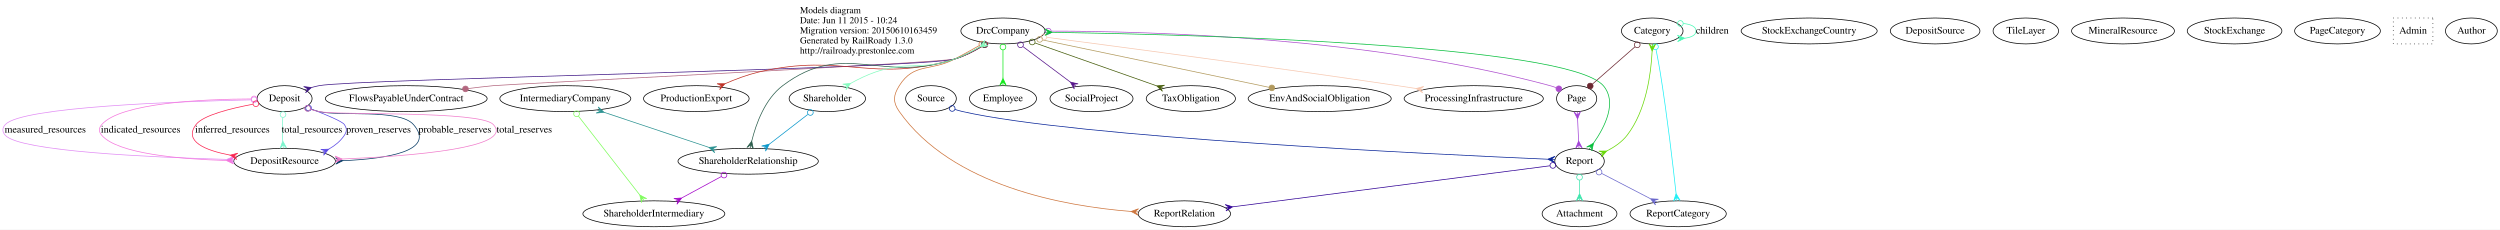
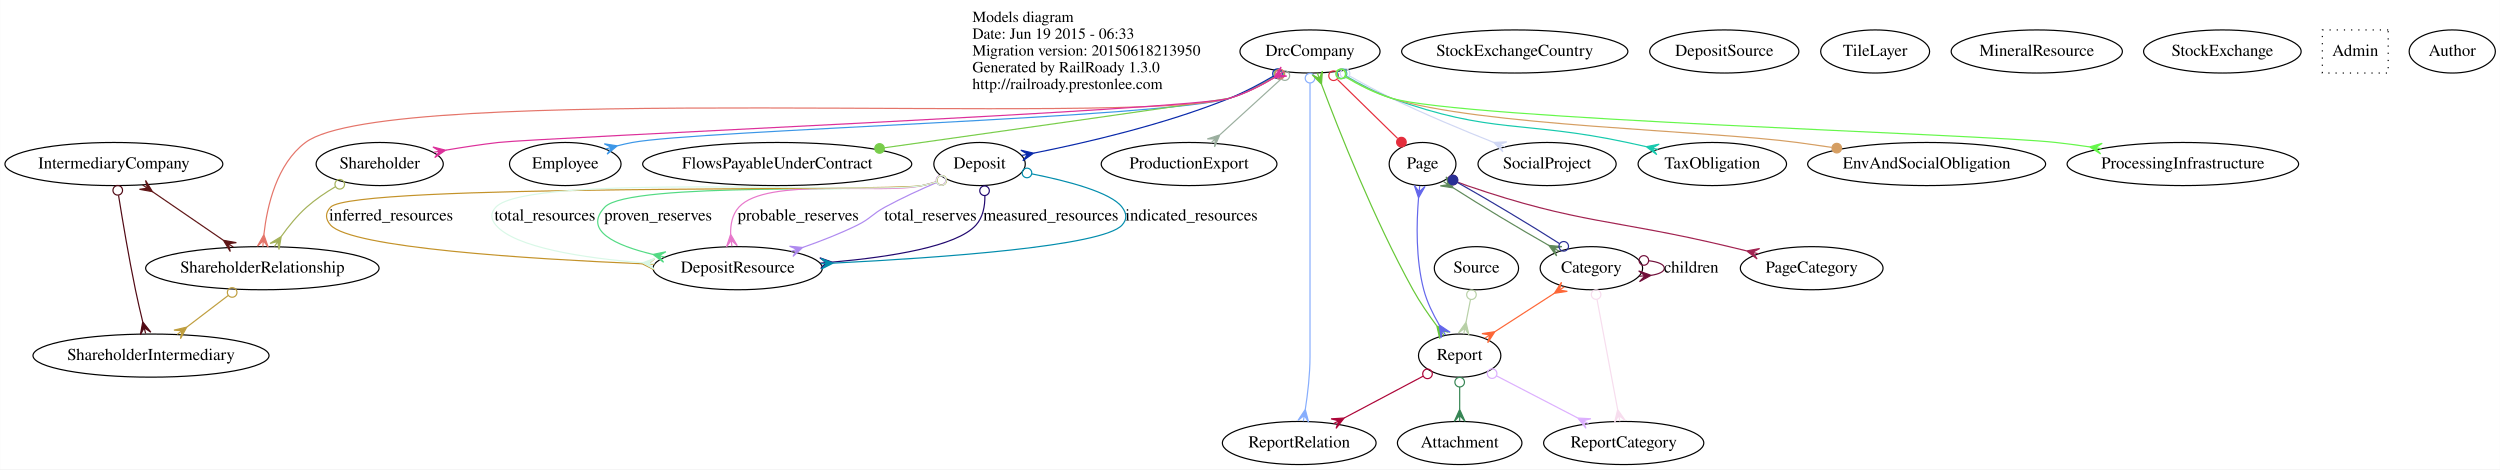
- <svg xmlns="http://www.w3.org/2000/svg" width="3473pt" height="319pt" viewBox="0.00 0.00 3473.12 319.00">
-   <g id="graph0" class="graph" transform="scale(1 1) rotate(0) translate(4 315)">
-     <polygon fill="white" stroke="none" points="-4,4 -4,-315 3469.12,-315 3469.12,4 -4,4" />
+ <svg xmlns="http://www.w3.org/2000/svg" width="2088pt" height="392pt" viewBox="0.00 0.00 2087.74 392.00">
+   <g id="graph0" class="graph" transform="scale(1 1) rotate(0) translate(4 388)">
+     <polygon fill="white" stroke="none" points="-4,4 -4,-388 2083.74,-388 2083.74,4 -4,4" />
    <g id="node1" class="node">
-       <text text-anchor="start" x="1107.37" y="-296.6" font-family="Times,serif" font-size="13.00">Models diagram</text>
-       <text text-anchor="start" x="1107.37" y="-282.6" font-family="Times,serif" font-size="13.00">Date: Jun 11 2015 - 10:24</text>
-       <text text-anchor="start" x="1107.37" y="-268.6" font-family="Times,serif" font-size="13.00">Migration version: 20150610163459</text>
-       <text text-anchor="start" x="1107.37" y="-254.6" font-family="Times,serif" font-size="13.00">Generated by RailRoady 1.3.0</text>
-       <text text-anchor="start" x="1107.37" y="-240.6" font-family="Times,serif" font-size="13.00">http://railroady.prestonlee.com</text>
+       <text text-anchor="start" x="807.992" y="-369.6" font-family="Times,serif" font-size="13.00">Models diagram</text>
+       <text text-anchor="start" x="807.992" y="-355.6" font-family="Times,serif" font-size="13.00">Date: Jun 19 2015 - 06:33</text>
+       <text text-anchor="start" x="807.992" y="-341.6" font-family="Times,serif" font-size="13.00">Migration version: 20150618213950</text>
+       <text text-anchor="start" x="807.992" y="-327.6" font-family="Times,serif" font-size="13.00">Generated by RailRoady 1.3.0</text>
+       <text text-anchor="start" x="807.992" y="-313.6" font-family="Times,serif" font-size="13.00">http://railroady.prestonlee.com</text>
    </g>
    <g id="node2" class="node">
-       <ellipse fill="none" stroke="black" cx="781.373" cy="-178" rx="90.984" ry="18" />
-       <text text-anchor="middle" x="781.373" y="-174.3" font-family="Times,serif" font-size="14.00">IntermediaryCompany</text>
+       <ellipse fill="none" stroke="black" cx="90.992" cy="-251" rx="90.984" ry="18" />
+       <text text-anchor="middle" x="90.992" y="-247.3" font-family="Times,serif" font-size="14.00">IntermediaryCompany</text>
    </g>
    <g id="node13" class="node">
-       <ellipse fill="none" stroke="black" cx="904.373" cy="-18" rx="98.583" ry="18" />
-       <text text-anchor="middle" x="904.373" y="-14.3" font-family="Times,serif" font-size="14.00">ShareholderIntermediary</text>
+       <ellipse fill="none" stroke="black" cx="121.992" cy="-91" rx="98.583" ry="18" />
+       <text text-anchor="middle" x="121.992" y="-87.3" font-family="Times,serif" font-size="14.00">ShareholderIntermediary</text>
    </g>
    <g id="edge1" class="edge">
-       <path fill="none" stroke="#7ffc5d" d="M799.551,-153.65C822.351,-124.361 861.294,-74.337 884.752,-44.204" />
-       <ellipse fill="none" stroke="#7ffc5d" cx="796.993" cy="-156.935" rx="4" ry="4" />
-       <polygon fill="#7ffc5d" stroke="#7ffc5d" points="884.789,-44.157 894.482,-39.031 887.86,-40.212 890.932,-36.266 890.932,-36.266 890.932,-36.266 887.86,-40.212 887.381,-33.502 884.789,-44.157 884.789,-44.157" />
+       <path fill="none" stroke="#500813" d="M94.873,-224.871C98.246,-203.754 103.45,-172.812 108.992,-146 110.796,-137.272 112.992,-127.808 115.061,-119.277" />
+       <ellipse fill="none" stroke="#500813" cx="94.211" cy="-229.053" rx="4" ry="4" />
+       <polygon fill="#500813" stroke="#500813" points="115.091,-119.154 121.857,-110.524 116.29,-114.3 117.488,-109.446 117.488,-109.446 117.488,-109.446 116.29,-114.3 113.119,-108.367 115.091,-119.154 115.091,-119.154" />
    </g>
    <g id="node17" class="node">
-       <ellipse fill="none" stroke="black" cx="1035.37" cy="-91" rx="97.483" ry="18" />
-       <text text-anchor="middle" x="1035.37" y="-87.3" font-family="Times,serif" font-size="14.00">ShareholderRelationship</text>
+       <ellipse fill="none" stroke="black" cx="214.992" cy="-164" rx="97.483" ry="18" />
+       <text text-anchor="middle" x="214.992" y="-160.3" font-family="Times,serif" font-size="14.00">ShareholderRelationship</text>
    </g>
    <g id="edge2" class="edge">
-       <path fill="none" stroke="#299190" d="M835.146,-159.005C877.935,-144.686 937.57,-124.729 980.615,-110.325" />
-       <polygon fill="#299190" stroke="#299190" points="835.099,-159.021 824.188,-157.927 830.358,-160.607 825.616,-162.194 825.616,-162.194 825.616,-162.194 830.358,-160.607 827.044,-166.462 835.099,-159.021 835.099,-159.021" />
-       <polygon fill="#299190" stroke="#299190" points="980.873,-110.238 991.784,-111.332 985.614,-108.652 990.356,-107.065 990.356,-107.065 990.356,-107.065 985.614,-108.652 988.928,-102.797 980.873,-110.238 980.873,-110.238" />
+       <path fill="none" stroke="#5f1516" d="M123.242,-227.893C141.373,-215.464 163.954,-199.986 182.177,-187.494" />
+       <polygon fill="#5f1516" stroke="#5f1516" points="123.149,-227.957 112.356,-229.899 119.024,-230.784 114.9,-233.611 114.9,-233.611 114.9,-233.611 119.024,-230.784 117.445,-237.323 123.149,-227.957 123.149,-227.957" />
+       <polygon fill="#5f1516" stroke="#5f1516" points="182.486,-187.283 193.278,-185.34 186.61,-184.456 190.734,-181.629 190.734,-181.629 190.734,-181.629 186.61,-184.456 188.189,-177.917 182.486,-187.283 182.486,-187.283" />
    </g>
    <g id="node3" class="node">
-       <ellipse fill="none" stroke="black" cx="2509.37" cy="-272" rx="94.484" ry="18" />
-       <text text-anchor="middle" x="2509.37" y="-268.3" font-family="Times,serif" font-size="14.00">StockExchangeCountry</text>
+       <ellipse fill="none" stroke="black" cx="1260.99" cy="-345" rx="94.484" ry="18" />
+       <text text-anchor="middle" x="1260.99" y="-341.3" font-family="Times,serif" font-size="14.00">StockExchangeCountry</text>
    </g>
    <g id="node4" class="node">
-       <ellipse fill="none" stroke="black" cx="1389.37" cy="-178" rx="46.593" ry="18" />
-       <text text-anchor="middle" x="1389.37" y="-174.3" font-family="Times,serif" font-size="14.00">Employee</text>
+       <ellipse fill="none" stroke="black" cx="467.992" cy="-251" rx="46.593" ry="18" />
+       <text text-anchor="middle" x="467.992" y="-247.3" font-family="Times,serif" font-size="14.00">Employee</text>
    </g>
    <g id="node5" class="node">
-       <ellipse fill="none" stroke="black" cx="560.373" cy="-178" rx="112.38" ry="18" />
-       <text text-anchor="middle" x="560.373" y="-174.3" font-family="Times,serif" font-size="14.00">FlowsPayableUnderContract</text>
+       <ellipse fill="none" stroke="black" cx="644.992" cy="-251" rx="112.38" ry="18" />
+       <text text-anchor="middle" x="644.992" y="-247.3" font-family="Times,serif" font-size="14.00">FlowsPayableUnderContract</text>
    </g>
    <g id="node6" class="node">
-       <ellipse fill="none" stroke="black" cx="391.373" cy="-178" rx="38.194" ry="18" />
-       <text text-anchor="middle" x="391.373" y="-174.3" font-family="Times,serif" font-size="14.00">Deposit</text>
+       <ellipse fill="none" stroke="black" cx="813.992" cy="-251" rx="38.194" ry="18" />
+       <text text-anchor="middle" x="813.992" y="-247.3" font-family="Times,serif" font-size="14.00">Deposit</text>
    </g>
    <g id="node23" class="node">
-       <ellipse fill="none" stroke="black" cx="391.373" cy="-91" rx="70.688" ry="18" />
-       <text text-anchor="middle" x="391.373" y="-87.3" font-family="Times,serif" font-size="14.00">DepositResource</text>
+       <ellipse fill="none" stroke="black" cx="611.992" cy="-164" rx="70.688" ry="18" />
+       <text text-anchor="middle" x="611.992" y="-160.3" font-family="Times,serif" font-size="14.00">DepositResource</text>
    </g>
    <g id="edge3" class="edge">
-       <path fill="none" stroke="#5947e4" d="M428.59,-163.472C449.307,-155.569 471.504,-146.323 474.373,-142 478.059,-136.445 478.059,-132.555 474.373,-127 468.982,-118.876 461.295,-112.634 452.749,-107.837" />
-       <ellipse fill="none" stroke="#5947e4" cx="424.806" cy="-164.9" rx="4" ry="4" />
-       <polygon fill="#5947e4" stroke="#5947e4" points="452.57,-107.75 445.574,-99.305 448.081,-105.547 443.592,-103.345 443.592,-103.345 443.592,-103.345 448.081,-105.547 441.61,-107.385 452.57,-107.75 452.57,-107.75" />
-       <text text-anchor="middle" x="521.873" y="-130.8" font-family="Times,serif" font-size="14.00">proven_reserves</text>
+       <path fill="none" stroke="#52da83" d="M778.206,-236.138C774.131,-234.916 770.001,-233.83 765.992,-233 737.092,-227.018 521.141,-236.564 500.992,-215 482.815,-195.546 509.403,-183.131 541.102,-175.538" />
+       <ellipse fill="none" stroke="#52da83" cx="782.122" cy="-237.399" rx="4" ry="4" />
+       <polygon fill="#52da83" stroke="#52da83" points="541.296,-175.495 552.032,-177.728 546.178,-174.414 551.06,-173.334 551.06,-173.334 551.06,-173.334 546.178,-174.414 550.087,-168.94 541.296,-175.495 541.296,-175.495" />
+       <text text-anchor="middle" x="545.492" y="-203.8" font-family="Times,serif" font-size="14.00">proven_reserves</text>
    </g>
    <g id="edge4" class="edge">
-       <path fill="none" stroke="#063963" d="M427.382,-163.364C431.393,-162.11 435.447,-160.954 439.373,-160 467.926,-153.059 551.061,-164.147 570.373,-142 602.513,-105.142 533.855,-94.401 472.486,-91.772" />
-       <ellipse fill="none" stroke="#063963" cx="423.565" cy="-164.62" rx="4" ry="4" />
-       <polygon fill="#063963" stroke="#063963" points="472.317,-91.766 462.486,-86.908 467.32,-91.585 462.324,-91.405 462.324,-91.405 462.324,-91.405 467.32,-91.585 462.161,-95.902 472.317,-91.766 472.317,-91.766" />
-       <text text-anchor="middle" x="627.873" y="-130.8" font-family="Times,serif" font-size="14.00">probable_reserves</text>
+       <path fill="none" stroke="#e777cb" d="M778.002,-236.287C773.987,-235.047 769.927,-233.916 765.992,-233 732.649,-225.237 635.996,-240.354 612.992,-215 607.495,-208.942 605.909,-200.57 606.099,-192.409" />
+       <ellipse fill="none" stroke="#e777cb" cx="781.82" cy="-237.535" rx="4" ry="4" />
+       <polygon fill="#e777cb" stroke="#e777cb" points="606.108,-192.321 611.607,-182.833 606.619,-187.347 607.13,-182.373 607.13,-182.373 607.13,-182.373 606.619,-187.347 602.654,-181.913 606.108,-192.321 606.108,-192.321" />
+       <text text-anchor="middle" x="662.492" y="-203.8" font-family="Times,serif" font-size="14.00">probable_reserves</text>
    </g>
    <g id="edge5" class="edge">
-       <path fill="none" stroke="#f07ccb" d="M427.164,-163.164C431.238,-161.937 435.366,-160.843 439.373,-160 465.759,-154.45 663.028,-161.76 681.373,-142 711.516,-109.532 567.72,-98.108 471.825,-94.116" />
-       <ellipse fill="none" stroke="#f07ccb" cx="423.248" cy="-164.428" rx="4" ry="4" />
-       <polygon fill="#f07ccb" stroke="#f07ccb" points="471.536,-94.105 461.722,-89.212 466.54,-93.907 461.544,-93.709 461.544,-93.709 461.544,-93.709 466.54,-93.907 461.366,-98.205 471.536,-94.105 471.536,-94.105" />
-       <text text-anchor="middle" x="724.373" y="-130.8" font-family="Times,serif" font-size="14.00">total_reserves</text>
+       <path fill="none" stroke="#ae89ef" d="M778.26,-235.616C764.498,-229.703 748.784,-222.49 734.992,-215 724.267,-209.176 722.942,-205.388 711.992,-200 697.641,-192.938 681.502,-186.636 666.446,-181.392" />
+       <ellipse fill="none" stroke="#ae89ef" cx="781.996" cy="-237.199" rx="4" ry="4" />
+       <polygon fill="#ae89ef" stroke="#ae89ef" points="666.208,-181.311 658.182,-173.839 661.473,-179.706 656.737,-178.101 656.737,-178.101 656.737,-178.101 661.473,-179.706 655.293,-182.363 666.208,-181.311 666.208,-181.311" />
+       <text text-anchor="middle" x="772.992" y="-203.8" font-family="Times,serif" font-size="14.00">total_reserves</text>
    </g>
    <g id="edge6" class="edge">
-       <path fill="none" stroke="#e18cf4" d="M344.819,-176.245C246.745,-174.17 26.011,-166.772 3.373,-142 -1.124,-137.079 -1.124,-131.921 3.373,-127 23.677,-104.781 203.344,-96.539 310.932,-93.58" />
-       <ellipse fill="none" stroke="#e18cf4" cx="349.074" cy="-176.331" rx="4" ry="4" />
-       <polygon fill="#e18cf4" stroke="#e18cf4" points="311.115,-93.575 321.23,-97.808 316.113,-93.442 321.111,-93.309 321.111,-93.309 321.111,-93.309 316.113,-93.442 320.992,-88.811 311.115,-93.575 311.115,-93.575" />
-       <text text-anchor="middle" x="58.873" y="-130.8" font-family="Times,serif" font-size="14.00">measured_resources</text>
+       <path fill="none" stroke="#20076e" d="M818.452,-224.557C818.557,-215.82 816.87,-206.59 810.992,-200 795.052,-182.128 739.507,-173.364 691.138,-169.076" />
+       <ellipse fill="none" stroke="#20076e" cx="818.162" cy="-228.692" rx="4" ry="4" />
+       <polygon fill="#20076e" stroke="#20076e" points="690.908,-169.057 681.315,-163.743 685.925,-168.642 680.942,-168.227 680.942,-168.227 680.942,-168.227 685.925,-168.642 680.569,-172.712 690.908,-169.057 690.908,-169.057" />
+       <text text-anchor="middle" x="873.492" y="-203.8" font-family="Times,serif" font-size="14.00">measured_resources</text>
    </g>
    <g id="edge7" class="edge">
-       <path fill="none" stroke="#f477dd" d="M344.783,-177.564C278.946,-177.251 163.739,-172.249 137.373,-142 132.992,-136.974 132.992,-132.026 137.373,-127 159.549,-101.558 244.572,-93.977 310.209,-92.023" />
-       <ellipse fill="none" stroke="#f477dd" cx="348.949" cy="-177.572" rx="4" ry="4" />
-       <polygon fill="#f477dd" stroke="#f477dd" points="310.568,-92.014 320.68,-96.254 315.566,-91.885 320.564,-91.756 320.564,-91.756 320.564,-91.756 315.566,-91.885 320.448,-87.257 310.568,-92.014 310.568,-92.014" />
-       <text text-anchor="middle" x="191.373" y="-130.8" font-family="Times,serif" font-size="14.00">indicated_resources</text>
+       <path fill="none" stroke="#018cac" d="M857.561,-242.794C887.615,-236.831 923.754,-227.346 932.992,-215 936.986,-209.662 937.443,-204.963 932.992,-200 917.134,-182.319 781.601,-172.709 691.788,-168.233" />
+       <ellipse fill="none" stroke="#018cac" cx="853.602" cy="-243.553" rx="4" ry="4" />
+       <polygon fill="#018cac" stroke="#018cac" points="691.606,-168.224 681.836,-163.243 686.612,-167.981 681.618,-167.738 681.618,-167.738 681.618,-167.738 686.612,-167.981 681.399,-172.233 691.606,-168.224 691.606,-168.224" />
+       <text text-anchor="middle" x="990.992" y="-203.8" font-family="Times,serif" font-size="14.00">indicated_resources</text>
    </g>
    <g id="edge8" class="edge">
-       <path fill="none" stroke="#fa2450" d="M347.252,-170.16C316.024,-164.313 278.045,-154.808 268.373,-142 250.724,-118.628 280.891,-106.139 315.758,-99.488" />
-       <ellipse fill="none" stroke="#fa2450" cx="351.501" cy="-170.928" rx="4" ry="4" />
-       <polygon fill="#fa2450" stroke="#fa2450" points="315.83,-99.476 326.453,-102.196 320.756,-98.619 325.682,-97.763 325.682,-97.763 325.682,-97.763 320.756,-98.619 324.911,-93.329 315.83,-99.476 315.83,-99.476" />
-       <text text-anchor="middle" x="318.873" y="-130.8" font-family="Times,serif" font-size="14.00">inferred_resources</text>
+       <path fill="none" stroke="#c39229" d="M778.392,-236.059C774.26,-234.84 770.067,-233.777 765.992,-233 739.015,-227.857 291.054,-234.769 271.992,-215 267.365,-210.201 267.526,-204.95 271.992,-200 289.108,-181.031 437.077,-171.744 532.089,-167.697" />
+       <ellipse fill="none" stroke="#c39229" cx="782.405" cy="-237.341" rx="4" ry="4" />
+       <polygon fill="#c39229" stroke="#c39229" points="532.264,-167.69 542.442,-171.772 537.259,-167.483 542.255,-167.276 542.255,-167.276 542.255,-167.276 537.259,-167.483 542.068,-162.779 532.264,-167.69 532.264,-167.69" />
+       <text text-anchor="middle" x="322.492" y="-203.8" font-family="Times,serif" font-size="14.00">inferred_resources</text>
    </g>
    <g id="edge9" class="edge">
-       <path fill="none" stroke="#7af4cc" d="M388.845,-151.709C388.326,-143.799 388.029,-135.039 388.373,-127 388.482,-124.441 388.637,-121.779 388.818,-119.118" />
-       <ellipse fill="none" stroke="#7af4cc" cx="389.168" cy="-155.895" rx="4" ry="4" />
-       <polygon fill="#7af4cc" stroke="#7af4cc" points="388.824,-119.04 394.101,-109.427 389.22,-114.055 389.615,-109.071 389.615,-109.071 389.615,-109.071 389.22,-114.055 385.13,-108.715 388.824,-119.04 388.824,-119.04" />
-       <text text-anchor="middle" x="429.373" y="-130.8" font-family="Times,serif" font-size="14.00">total_resources</text>
+       <path fill="none" stroke="#d9f8e7" d="M778.22,-236.068C774.142,-234.859 770.008,-233.795 765.992,-233 727.14,-225.308 437.281,-243.704 409.992,-215 405.398,-210.168 405.699,-205.101 409.992,-200 425.751,-181.275 482.874,-172.568 532.371,-168.519" />
+       <ellipse fill="none" stroke="#d9f8e7" cx="782.137" cy="-237.322" rx="4" ry="4" />
+       <polygon fill="#d9f8e7" stroke="#d9f8e7" points="532.506,-168.509 542.82,-172.234 537.491,-168.128 542.477,-167.747 542.477,-167.747 542.477,-167.747 537.491,-168.128 542.134,-163.26 532.506,-168.509 532.506,-168.509" />
+       <text text-anchor="middle" x="450.992" y="-203.8" font-family="Times,serif" font-size="14.00">total_resources</text>
    </g>
    <g id="node7" class="node">
-       <ellipse fill="none" stroke="black" cx="2684.37" cy="-272" rx="62.289" ry="18" />
-       <text text-anchor="middle" x="2684.37" y="-268.3" font-family="Times,serif" font-size="14.00">DepositSource</text>
+       <ellipse fill="none" stroke="black" cx="1435.99" cy="-345" rx="62.289" ry="18" />
+       <text text-anchor="middle" x="1435.99" y="-341.3" font-family="Times,serif" font-size="14.00">DepositSource</text>
    </g>
    <g id="node8" class="node">
-       <ellipse fill="none" stroke="black" cx="963.373" cy="-178" rx="73.387" ry="18" />
-       <text text-anchor="middle" x="963.373" y="-174.3" font-family="Times,serif" font-size="14.00">ProductionExport</text>
+       <ellipse fill="none" stroke="black" cx="988.992" cy="-251" rx="73.387" ry="18" />
+       <text text-anchor="middle" x="988.992" y="-247.3" font-family="Times,serif" font-size="14.00">ProductionExport</text>
    </g>
    <g id="node9" class="node">
-       <ellipse fill="none" stroke="black" cx="2810.37" cy="-272" rx="45.492" ry="18" />
-       <text text-anchor="middle" x="2810.37" y="-268.3" font-family="Times,serif" font-size="14.00">TileLayer</text>
+       <ellipse fill="none" stroke="black" cx="1561.99" cy="-345" rx="45.492" ry="18" />
+       <text text-anchor="middle" x="1561.99" y="-341.3" font-family="Times,serif" font-size="14.00">TileLayer</text>
    </g>
    <g id="node10" class="node">
-       <ellipse fill="none" stroke="black" cx="1641.37" cy="-18" rx="64.189" ry="18" />
-       <text text-anchor="middle" x="1641.37" y="-14.3" font-family="Times,serif" font-size="14.00">ReportRelation</text>
+       <ellipse fill="none" stroke="black" cx="1080.99" cy="-18" rx="64.189" ry="18" />
+       <text text-anchor="middle" x="1080.99" y="-14.3" font-family="Times,serif" font-size="14.00">ReportRelation</text>
    </g>
    <g id="node11" class="node">
-       <ellipse fill="none" stroke="black" cx="1289.37" cy="-178" rx="35.194" ry="18" />
-       <text text-anchor="middle" x="1289.37" y="-174.3" font-family="Times,serif" font-size="14.00">Source</text>
+       <ellipse fill="none" stroke="black" cx="1228.99" cy="-164" rx="35.194" ry="18" />
+       <text text-anchor="middle" x="1228.99" y="-160.3" font-family="Times,serif" font-size="14.00">Source</text>
    </g>
    <g id="node30" class="node">
-       <ellipse fill="none" stroke="black" cx="2190.37" cy="-91" rx="34.394" ry="18" />
-       <text text-anchor="middle" x="2190.37" y="-87.3" font-family="Times,serif" font-size="14.00">Report</text>
+       <ellipse fill="none" stroke="black" cx="1214.99" cy="-91" rx="34.394" ry="18" />
+       <text text-anchor="middle" x="1214.99" y="-87.3" font-family="Times,serif" font-size="14.00">Report</text>
    </g>
    <g id="edge10" class="edge">
-       <path fill="none" stroke="#062297" d="M1322.71,-162.975C1326.26,-161.825 1329.86,-160.799 1333.37,-160 1490.59,-124.193 1992.9,-100.389 2145.79,-93.834" />
-       <ellipse fill="none" stroke="#062297" cx="1318.82" cy="-164.335" rx="4" ry="4" />
-       <polygon fill="#062297" stroke="#062297" points="2146.19,-93.817 2156.38,-97.888 2151.19,-93.604 2156.19,-93.392 2156.19,-93.392 2156.19,-93.392 2151.19,-93.604 2155.99,-88.896 2146.19,-93.817 2146.19,-93.817" />
+       <path fill="none" stroke="#b8d0a7" d="M1224.02,-137.791C1222.82,-131.683 1221.52,-125.13 1220.31,-118.946" />
+       <ellipse fill="none" stroke="#b8d0a7" cx="1224.83" cy="-141.888" rx="4" ry="4" />
+       <polygon fill="#b8d0a7" stroke="#b8d0a7" points="1220.28,-118.84 1222.76,-108.158 1219.32,-113.934 1218.35,-109.029 1218.35,-109.029 1218.35,-109.029 1219.32,-113.934 1213.93,-109.899 1220.28,-118.84 1220.28,-118.84" />
    </g>
    <g id="node12" class="node">
-       <ellipse fill="none" stroke="black" cx="2945.37" cy="-272" rx="71.487" ry="18" />
-       <text text-anchor="middle" x="2945.37" y="-268.3" font-family="Times,serif" font-size="14.00">MineralResource</text>
+       <ellipse fill="none" stroke="black" cx="1696.99" cy="-345" rx="71.487" ry="18" />
+       <text text-anchor="middle" x="1696.99" y="-341.3" font-family="Times,serif" font-size="14.00">MineralResource</text>
    </g>
    <g id="node14" class="node">
-       <ellipse fill="none" stroke="black" cx="1389.37" cy="-272" rx="58.49" ry="18" />
-       <text text-anchor="middle" x="1389.37" y="-268.3" font-family="Times,serif" font-size="14.00">DrcCompany</text>
+       <ellipse fill="none" stroke="black" cx="1089.99" cy="-345" rx="58.49" ry="18" />
+       <text text-anchor="middle" x="1089.99" y="-341.3" font-family="Times,serif" font-size="14.00">DrcCompany</text>
    </g>
    <g id="edge20" class="edge">
-       <path fill="none" stroke="#10e919" d="M1389.37,-245.451C1389.37,-233.315 1389.37,-218.795 1389.37,-206.427" />
-       <ellipse fill="none" stroke="#10e919" cx="1389.37" cy="-249.696" rx="4" ry="4" />
-       <polygon fill="#10e919" stroke="#10e919" points="1389.37,-206.227 1393.87,-196.227 1389.37,-201.227 1389.37,-196.227 1389.37,-196.227 1389.37,-196.227 1389.37,-201.227 1384.87,-196.227 1389.37,-206.227 1389.37,-206.227" />
+       <path fill="none" stroke="#3b96e7" d="M1061.09,-323.898C1049.73,-317.007 1036.24,-310.024 1022.99,-306 969.796,-289.837 578.646,-279.192 523.992,-269 519.891,-268.235 515.664,-267.278 511.458,-266.211" />
+       <ellipse fill="none" stroke="#3b96e7" cx="1064.49" cy="-326.025" rx="4" ry="4" />
+       <polygon fill="#3b96e7" stroke="#3b96e7" points="511.397,-266.194 502.937,-259.216 506.574,-264.875 501.75,-263.557 501.75,-263.557 501.75,-263.557 506.574,-264.875 500.564,-267.898 511.397,-266.194 511.397,-266.194" />
    </g>
    <g id="edge21" class="edge">
-       <path fill="none" stroke="#b2667e" d="M1360.78,-250.948C1349.36,-243.99 1335.76,-236.947 1322.37,-233 1305.27,-227.955 699.122,-197.756 681.373,-196 670.138,-194.888 658.346,-193.504 646.712,-192.009" />
-       <ellipse fill="none" stroke="#b2667e" cx="1364.21" cy="-253.108" rx="4" ry="4" />
-       <ellipse fill="#b2667e" stroke="#b2667e" cx="642.659" cy="-191.478" rx="4" ry="4" />
+       <path fill="none" stroke="#78cd4a" d="M1060.35,-324.018C1049.09,-317.295 1035.87,-310.394 1022.99,-306 1019.57,-304.833 845.41,-280.199 734.709,-264.61" />
+       <ellipse fill="none" stroke="#78cd4a" cx="1064.03" cy="-326.286" rx="4" ry="4" />
+       <ellipse fill="#78cd4a" stroke="#78cd4a" cx="730.482" cy="-264.015" rx="4" ry="4" />
    </g>
    <g id="edge19" class="edge">
-       <path fill="none" stroke="#3d1584" d="M1360.81,-250.837C1349.4,-243.864 1335.79,-236.841 1322.37,-233 1275.17,-219.483 487.578,-205.327 439.373,-196 435.927,-195.333 432.395,-194.464 428.887,-193.472" />
-       <ellipse fill="none" stroke="#3d1584" cx="1364.24" cy="-253.004" rx="4" ry="4" />
-       <polygon fill="#3d1584" stroke="#3d1584" points="428.695,-193.412 420.504,-186.121 423.925,-191.913 419.155,-190.415 419.155,-190.415 419.155,-190.415 423.925,-191.913 417.806,-194.708 428.695,-193.412 428.695,-193.412" />
+       <path fill="none" stroke="#0828aa" d="M1059.24,-324.306C1048.13,-317.808 1035.3,-310.977 1022.99,-306 968.475,-283.948 902.265,-268.641 859.18,-260.095" />
+       <ellipse fill="none" stroke="#0828aa" cx="1062.83" cy="-326.452" rx="4" ry="4" />
+       <polygon fill="#0828aa" stroke="#0828aa" points="859.098,-260.08 850.141,-253.753 854.19,-259.125 849.282,-258.171 849.282,-258.171 849.282,-258.171 854.19,-259.125 848.423,-262.588 859.098,-260.08 859.098,-260.08" />
    </g>
    <g id="edge11" class="edge">
-       <path fill="none" stroke="#be3025" d="M1360.76,-251.008C1349.34,-244.056 1335.74,-237.003 1322.37,-233 1206.31,-198.24 1168.36,-242.527 1050.37,-215 1034.44,-211.283 1017.67,-204.971 1003.15,-198.66" />
-       <ellipse fill="none" stroke="#be3025" cx="1364.19" cy="-253.164" rx="4" ry="4" />
-       <polygon fill="#be3025" stroke="#be3025" points="1003.09,-198.633 995.808,-190.434 998.528,-196.587 993.966,-194.54 993.966,-194.54 993.966,-194.54 998.528,-196.587 992.125,-198.646 1003.09,-198.633 1003.09,-198.633" />
+       <path fill="none" stroke="#9aae9e" d="M1065.61,-321.794C1050.3,-307.849 1030.58,-289.878 1014.97,-275.665" />
+       <ellipse fill="none" stroke="#9aae9e" cx="1068.98" cy="-324.859" rx="4" ry="4" />
+       <polygon fill="#9aae9e" stroke="#9aae9e" points="1014.63,-275.35 1010.26,-265.289 1010.93,-271.983 1007.23,-268.616 1007.23,-268.616 1007.23,-268.616 1010.93,-271.983 1004.2,-271.942 1014.63,-275.35 1014.63,-275.35" />
    </g>
    <g id="edge15" class="edge">
-       <path fill="none" stroke="#cd753d" d="M1356.31,-251.656C1345.57,-245.533 1333.54,-238.842 1322.37,-233 1288.73,-215.402 1265.59,-228.14 1245.37,-196 1236.85,-182.456 1236.15,-173.074 1245.37,-160 1318.36,-56.539 1474.3,-28.551 1567.23,-21.257" />
-       <ellipse fill="none" stroke="#cd753d" cx="1360.04" cy="-253.797" rx="4" ry="4" />
-       <polygon fill="#cd753d" stroke="#cd753d" points="1567.44,-21.243 1577.74,-25.01 1572.43,-20.882 1577.41,-20.521 1577.41,-20.521 1577.41,-20.521 1572.43,-20.882 1577.09,-16.033 1567.44,-21.243 1567.44,-21.243" />
+       <path fill="none" stroke="#86adfd" d="M1089.99,-318.505C1089.99,-300.039 1089.99,-274.475 1089.99,-252 1089.99,-252 1089.99,-252 1089.99,-90 1089.99,-75.392 1088.09,-59.226 1086.04,-46.015" />
+       <ellipse fill="none" stroke="#86adfd" cx="1089.99" cy="-322.705" rx="4" ry="4" />
+       <polygon fill="#86adfd" stroke="#86adfd" points="1086.04,-46.003 1088.83,-35.399 1085.22,-41.071 1084.39,-36.139 1084.39,-36.139 1084.39,-36.139 1085.22,-41.071 1079.96,-36.879 1086.04,-46.003 1086.04,-46.003" />
    </g>
    <g id="edge13" class="edge">
-       <path fill="none" stroke="#2b5d4c" d="M1359.43,-250.937C1348.22,-244.274 1335.12,-237.433 1322.37,-233 1220.85,-197.686 1169.2,-260.706 1083.37,-196 1058.75,-177.438 1046.35,-143.209 1040.39,-119.101" />
-       <ellipse fill="none" stroke="#2b5d4c" cx="1363.08" cy="-253.174" rx="4" ry="4" />
-       <polygon fill="#2b5d4c" stroke="#2b5d4c" points="1040.35,-118.903 1042.54,-108.159 1039.25,-114.025 1038.15,-109.146 1038.15,-109.146 1038.15,-109.146 1039.25,-114.025 1033.76,-110.134 1040.35,-118.903 1040.35,-118.903" />
+       <path fill="none" stroke="#e47469" d="M1061.42,-323.88C1050,-316.912 1036.39,-309.882 1022.99,-306 940.506,-282.11 319.733,-320.472 250.992,-269 227.144,-251.143 218.992,-216.457 216.262,-192.066" />
+       <ellipse fill="none" stroke="#e47469" cx="1064.85" cy="-326.044" rx="4" ry="4" />
+       <polygon fill="#e47469" stroke="#e47469" points="216.253,-191.964 219.856,-181.607 215.813,-186.983 215.373,-182.003 215.373,-182.003 215.373,-182.003 215.813,-186.983 210.891,-182.399 216.253,-191.964 216.253,-191.964" />
    </g>
    <g id="node18" class="node">
-       <ellipse fill="none" stroke="black" cx="2186.37" cy="-178" rx="27.895" ry="18" />
-       <text text-anchor="middle" x="2186.37" y="-174.3" font-family="Times,serif" font-size="14.00">Page</text>
+       <ellipse fill="none" stroke="black" cx="1183.99" cy="-251" rx="27.895" ry="18" />
+       <text text-anchor="middle" x="1183.99" y="-247.3" font-family="Times,serif" font-size="14.00">Page</text>
    </g>
    <g id="edge23" class="edge">
-       <path fill="none" stroke="#ad4ece" d="M1456.43,-271.768C1590.52,-271.703 1900.24,-263.484 2149.37,-196 2152.12,-195.257 2154.91,-194.327 2157.67,-193.289" />
-       <ellipse fill="none" stroke="#ad4ece" cx="1452.24" cy="-271.765" rx="4" ry="4" />
-       <ellipse fill="#ad4ece" stroke="#ad4ece" cx="2161.61" cy="-191.664" rx="4" ry="4" />
+       <path fill="none" stroke="#e42d3c" d="M1112.95,-321.531C1128.28,-306.525 1148.28,-286.948 1163.16,-272.392" />
+       <ellipse fill="none" stroke="#e42d3c" cx="1109.66" cy="-324.754" rx="4" ry="4" />
+       <ellipse fill="#e42d3c" stroke="#e42d3c" cx="1166.33" cy="-269.287" rx="4" ry="4" />
    </g>
    <g id="node19" class="node">
-       <ellipse fill="none" stroke="black" cx="1145.37" cy="-178" rx="53.091" ry="18" />
-       <text text-anchor="middle" x="1145.37" y="-174.3" font-family="Times,serif" font-size="14.00">Shareholder</text>
+       <ellipse fill="none" stroke="black" cx="312.992" cy="-251" rx="53.091" ry="18" />
+       <text text-anchor="middle" x="312.992" y="-247.3" font-family="Times,serif" font-size="14.00">Shareholder</text>
    </g>
    <g id="edge14" class="edge">
-       <path fill="none" stroke="#85fbbf" d="M1357.79,-250.046C1346.95,-243.694 1334.49,-237.274 1322.37,-233 1275.65,-216.523 1259.28,-230.941 1212.37,-215 1200.67,-211.023 1188.57,-205.143 1177.93,-199.282" />
-       <polygon fill="#85fbbf" stroke="#85fbbf" points="1357.92,-250.126 1364.14,-259.163 1362.2,-252.722 1366.47,-255.317 1366.47,-255.317 1366.47,-255.317 1362.2,-252.722 1368.81,-251.471 1357.92,-250.126 1357.92,-250.126" />
-       <polygon fill="#85fbbf" stroke="#85fbbf" points="1177.68,-199.142 1171.23,-190.277 1173.34,-196.664 1169,-194.186 1169,-194.186 1169,-194.186 1173.34,-196.664 1166.77,-198.094 1177.68,-199.142 1177.68,-199.142" />
+       <path fill="none" stroke="#dc2f9a" d="M1059.44,-322.787C1048.43,-316.224 1035.61,-309.742 1022.99,-306 990.388,-296.334 445.773,-272.911 411.992,-269 397.773,-267.354 382.495,-265.016 368.299,-262.598" />
+       <polygon fill="#dc2f9a" stroke="#dc2f9a" points="1059.72,-322.965 1065.82,-332.077 1063.96,-325.612 1068.2,-328.26 1068.2,-328.26 1068.2,-328.26 1063.96,-325.612 1070.59,-324.442 1059.72,-322.965 1059.72,-322.965" />
+       <polygon fill="#dc2f9a" stroke="#dc2f9a" points="368.035,-262.552 358.957,-256.4 363.109,-261.693 358.184,-260.833 358.184,-260.833 358.184,-260.833 363.109,-261.693 357.41,-265.266 368.035,-262.552 368.035,-262.552" />
    </g>
    <g id="node20" class="node">
-       <ellipse fill="none" stroke="black" cx="1512.37" cy="-178" rx="57.69" ry="18" />
-       <text text-anchor="middle" x="1512.37" y="-174.3" font-family="Times,serif" font-size="14.00">SocialProject</text>
+       <ellipse fill="none" stroke="black" cx="1287.99" cy="-251" rx="57.69" ry="18" />
+       <text text-anchor="middle" x="1287.99" y="-247.3" font-family="Times,serif" font-size="14.00">SocialProject</text>
    </g>
    <g id="edge17" class="edge">
-       <path fill="none" stroke="#57168b" d="M1417.17,-250.206C1436.78,-235.54 1463,-215.928 1482.96,-201" />
-       <ellipse fill="none" stroke="#57168b" cx="1413.72" cy="-252.789" rx="4" ry="4" />
-       <polygon fill="#57168b" stroke="#57168b" points="1483.08,-200.906 1493.79,-198.52 1487.09,-197.912 1491.09,-194.917 1491.09,-194.917 1491.09,-194.917 1487.09,-197.912 1488.4,-191.313 1483.08,-200.906 1483.08,-200.906" />
+       <path fill="none" stroke="#d0d7f3" d="M1122.8,-324.659C1133.83,-318.423 1146.31,-311.665 1157.99,-306 1185.87,-292.475 1218.03,-279.1 1243.38,-269.045" />
+       <ellipse fill="none" stroke="#d0d7f3" cx="1119.25" cy="-326.683" rx="4" ry="4" />
+       <polygon fill="#d0d7f3" stroke="#d0d7f3" points="1243.44,-269.023 1254.39,-269.547 1248.09,-267.191 1252.74,-265.36 1252.74,-265.36 1252.74,-265.36 1248.09,-267.191 1251.1,-261.173 1243.44,-269.023 1243.44,-269.023" />
    </g>
    <g id="node22" class="node">
-       <ellipse fill="none" stroke="black" cx="1650.37" cy="-178" rx="61.99" ry="18" />
-       <text text-anchor="middle" x="1650.37" y="-174.3" font-family="Times,serif" font-size="14.00">TaxObligation</text>
+       <ellipse fill="none" stroke="black" cx="1425.99" cy="-251" rx="61.99" ry="18" />
+       <text text-anchor="middle" x="1425.99" y="-247.3" font-family="Times,serif" font-size="14.00">TaxObligation</text>
    </g>
    <g id="edge12" class="edge">
-       <path fill="none" stroke="#465c0b" d="M1434.01,-255.266C1481.04,-238.688 1554.82,-212.681 1602.9,-195.735" />
-       <ellipse fill="none" stroke="#465c0b" cx="1429.99" cy="-256.684" rx="4" ry="4" />
-       <polygon fill="#465c0b" stroke="#465c0b" points="1603.02,-195.692 1613.94,-196.612 1607.73,-194.03 1612.45,-192.368 1612.45,-192.368 1612.45,-192.368 1607.73,-194.03 1610.95,-188.124 1603.02,-195.692 1603.02,-195.692" />
+       <path fill="none" stroke="#16c9ad" d="M1120.5,-324.175C1131.88,-317.536 1145.16,-310.648 1157.99,-306 1241.75,-275.651 1267.87,-287.6 1354.99,-269 1360.05,-267.92 1365.31,-266.751 1370.56,-265.551" />
+       <ellipse fill="none" stroke="#16c9ad" cx="1116.75" cy="-326.421" rx="4" ry="4" />
+       <polygon fill="#16c9ad" stroke="#16c9ad" points="1370.88,-265.478 1381.63,-267.6 1375.75,-264.347 1380.62,-263.217 1380.62,-263.217 1380.62,-263.217 1375.75,-264.347 1379.6,-258.833 1370.88,-265.478 1370.88,-265.478" />
    </g>
    <g id="node25" class="node">
-       <ellipse fill="none" stroke="black" cx="1829.37" cy="-178" rx="99.382" ry="18" />
-       <text text-anchor="middle" x="1829.37" y="-174.3" font-family="Times,serif" font-size="14.00">EnvAndSocialObligation</text>
+       <ellipse fill="none" stroke="black" cx="1604.99" cy="-251" rx="99.382" ry="18" />
+       <text text-anchor="middle" x="1604.99" y="-247.3" font-family="Times,serif" font-size="14.00">EnvAndSocialObligation</text>
    </g>
    <g id="edge22" class="edge">
-       <path fill="none" stroke="#b29a5e" d="M1444.66,-259.439C1524.32,-242.784 1671.36,-212.039 1758.77,-193.763" />
-       <ellipse fill="none" stroke="#b29a5e" cx="1440.38" cy="-260.336" rx="4" ry="4" />
-       <ellipse fill="#b29a5e" stroke="#b29a5e" cx="1762.86" cy="-192.907" rx="4" ry="4" />
+       <path fill="none" stroke="#d59e62" d="M1119.43,-324.148C1130.99,-317.287 1144.66,-310.259 1157.99,-306 1230.18,-282.944 1421.87,-279.006 1496.99,-269 1506.33,-267.757 1516.1,-266.357 1525.79,-264.908" />
+       <ellipse fill="none" stroke="#d59e62" cx="1115.95" cy="-326.284" rx="4" ry="4" />
+       <ellipse fill="#d59e62" stroke="#d59e62" cx="1529.94" cy="-264.28" rx="4" ry="4" />
    </g>
    <g id="node28" class="node">
-       <ellipse fill="none" stroke="black" cx="2043.37" cy="-178" rx="96.683" ry="18" />
-       <text text-anchor="middle" x="2043.37" y="-174.3" font-family="Times,serif" font-size="14.00">ProcessingInfrastructure</text>
+       <ellipse fill="none" stroke="black" cx="1818.99" cy="-251" rx="96.683" ry="18" />
+       <text text-anchor="middle" x="1818.99" y="-247.3" font-family="Times,serif" font-size="14.00">ProcessingInfrastructure</text>
    </g>
    <g id="edge18" class="edge">
-       <path fill="none" stroke="#f6c8b1" d="M1450.32,-263.125C1551.55,-249.938 1760.74,-222.248 1937.37,-196 1945.72,-194.76 1954.43,-193.426 1963.12,-192.071" />
-       <ellipse fill="none" stroke="#f6c8b1" cx="1446.3" cy="-263.648" rx="4" ry="4" />
-       <polygon fill="#f6c8b1" stroke="#f6c8b1" points="1963.4,-192.027 1973.97,-194.921 1968.34,-191.251 1973.28,-190.475 1973.28,-190.475 1973.28,-190.475 1968.34,-191.251 1972.58,-186.03 1963.4,-192.027 1963.4,-192.027" />
+       <path fill="none" stroke="#65f74a" d="M1119.07,-324.014C1130.66,-317.063 1144.46,-310.009 1157.99,-306 1217.25,-288.441 1651.58,-275.956 1712.99,-269 1722.04,-267.976 1731.49,-266.723 1740.86,-265.367" />
+       <ellipse fill="none" stroke="#65f74a" cx="1115.55" cy="-326.193" rx="4" ry="4" />
+       <polygon fill="#65f74a" stroke="#65f74a" points="1741.09,-265.334 1751.64,-268.312 1746.03,-264.598 1750.98,-263.861 1750.98,-263.861 1750.98,-263.861 1746.03,-264.598 1750.32,-259.41 1741.09,-265.334 1741.09,-265.334" />
    </g>
    <g id="edge16" class="edge">
-       <path fill="none" stroke="#05be3b" d="M1457.93,-270.146C1648.43,-267.051 2173.48,-253.348 2223.37,-196 2243,-173.443 2225.88,-139.168 2209.86,-116.198" />
-       <polygon fill="#05be3b" stroke="#05be3b" points="1457.76,-270.148 1447.69,-265.807 1452.76,-270.227 1447.76,-270.306 1447.76,-270.306 1447.76,-270.306 1452.76,-270.227 1447.83,-274.806 1457.76,-270.148 1457.76,-270.148" />
-       <polygon fill="#05be3b" stroke="#05be3b" points="2209.77,-116.065 2207.49,-105.338 2206.81,-112.031 2203.86,-107.996 2203.86,-107.996 2203.86,-107.996 2206.81,-112.031 2200.23,-110.655 2209.77,-116.065 2209.77,-116.065" />
+       <path fill="none" stroke="#66c736" d="M1099.62,-317.57C1114.13,-278.88 1143.37,-205.016 1175.99,-146 1181.67,-135.722 1188.98,-125.101 1195.74,-116.027" />
+       <polygon fill="#66c736" stroke="#66c736" points="1099.58,-317.69 1091.88,-325.497 1097.84,-322.377 1096.09,-327.064 1096.09,-327.064 1096.09,-327.064 1097.84,-322.377 1100.31,-328.631 1099.58,-317.69 1099.58,-317.69" />
+       <polygon fill="#66c736" stroke="#66c736" points="1195.9,-115.811 1205.55,-110.593 1198.94,-111.837 1201.97,-107.862 1201.97,-107.862 1201.97,-107.862 1198.94,-111.837 1198.39,-105.132 1195.9,-115.811 1195.9,-115.811" />
    </g>
    <g id="node15" class="node">
-       <ellipse fill="none" stroke="black" cx="3100.37" cy="-272" rx="65.789" ry="18" />
-       <text text-anchor="middle" x="3100.37" y="-268.3" font-family="Times,serif" font-size="14.00">StockExchange</text>
+       <ellipse fill="none" stroke="black" cx="1851.99" cy="-345" rx="65.789" ry="18" />
+       <text text-anchor="middle" x="1851.99" y="-341.3" font-family="Times,serif" font-size="14.00">StockExchange</text>
    </g>
    <g id="node16" class="node">
-       <ellipse fill="none" stroke="black" cx="3243.37" cy="-272" rx="59.59" ry="18" />
-       <text text-anchor="middle" x="3243.37" y="-268.3" font-family="Times,serif" font-size="14.00">PageCategory</text>
+       <ellipse fill="none" stroke="black" cx="1508.99" cy="-164" rx="59.59" ry="18" />
+       <text text-anchor="middle" x="1508.99" y="-160.3" font-family="Times,serif" font-size="14.00">PageCategory</text>
    </g>
    <g id="edge24" class="edge">
-       <path fill="none" stroke="#a304c8" d="M998.091,-69.794C981.036,-60.55 960.825,-49.596 943.546,-40.231" />
-       <ellipse fill="none" stroke="#a304c8" cx="1001.8" cy="-71.805" rx="4" ry="4" />
-       <polygon fill="#a304c8" stroke="#a304c8" points="943.079,-39.978 936.431,-31.257 938.683,-37.596 934.287,-35.213 934.287,-35.213 934.287,-35.213 938.683,-37.596 932.143,-39.169 943.079,-39.978 943.079,-39.978" />
+       <path fill="none" stroke="#bf9e3e" d="M186.449,-141.209C175.529,-132.873 163.049,-123.345 151.997,-114.907" />
+       <ellipse fill="none" stroke="#bf9e3e" cx="189.773" cy="-143.747" rx="4" ry="4" />
+       <polygon fill="#bf9e3e" stroke="#bf9e3e" points="151.822,-114.773 146.604,-105.128 147.848,-111.739 143.873,-108.705 143.873,-108.705 143.873,-108.705 147.848,-111.739 141.143,-112.282 151.822,-114.773 151.822,-114.773" />
    </g>
    <g id="edge25" class="edge">
-       <path fill="none" stroke="#a242d7" d="M2187.66,-149.734C2188.12,-139.956 2188.63,-128.938 2189.09,-119.169" />
-       <polygon fill="#a242d7" stroke="#a242d7" points="2187.65,-149.81 2182.69,-159.587 2187.42,-154.805 2187.18,-159.799 2187.18,-159.799 2187.18,-159.799 2187.42,-154.805 2191.68,-160.011 2187.65,-149.81 2187.65,-149.81" />
-       <polygon fill="#a242d7" stroke="#a242d7" points="2189.09,-119.164 2194.06,-109.387 2189.33,-114.17 2189.56,-109.175 2189.56,-109.175 2189.56,-109.175 2189.33,-114.17 2185.07,-108.964 2189.09,-119.164 2189.09,-119.164" />
+       <path fill="none" stroke="#a12250" d="M1213.26,-235.905C1215.85,-234.856 1218.45,-233.87 1220.99,-233 1315.55,-200.64 1342.81,-205.288 1439.99,-182 1444.69,-180.873 1449.57,-179.693 1454.46,-178.503" />
+       <ellipse fill="none" stroke="#a12250" cx="1209.28" cy="-237.609" rx="4" ry="4" />
+       <polygon fill="#a12250" stroke="#a12250" points="1454.76,-178.431 1465.54,-180.429 1459.61,-177.244 1464.47,-176.057 1464.47,-176.057 1464.47,-176.057 1459.61,-177.244 1463.4,-171.686 1454.76,-178.431 1454.76,-178.431" />
+     </g>
+     <g id="node29" class="node">
+       <ellipse fill="none" stroke="black" cx="1324.99" cy="-164" rx="42.793" ry="18" />
+       <text text-anchor="middle" x="1324.99" y="-160.3" font-family="Times,serif" font-size="14.00">Category</text>
    </g>
    <g id="edge26" class="edge">
-       <path fill="none" stroke="#0997cb" d="M1118.26,-156.048C1102.13,-143.585 1081.65,-127.761 1065.09,-114.96" />
-       <ellipse fill="none" stroke="#0997cb" cx="1121.78" cy="-158.766" rx="4" ry="4" />
-       <polygon fill="#0997cb" stroke="#0997cb" points="1064.74,-114.689 1059.57,-105.014 1060.78,-111.632 1056.82,-108.575 1056.82,-108.575 1056.82,-108.575 1060.78,-111.632 1054.07,-112.136 1064.74,-114.689 1064.74,-114.689" />
+       <path fill="none" stroke="#5f895a" d="M1209.89,-230.928C1232.27,-216.604 1264.63,-197.114 1289.42,-183.045" />
+       <polygon fill="#5f895a" stroke="#5f895a" points="1209.64,-231.092 1198.8,-232.756 1205.44,-233.812 1201.25,-236.531 1201.25,-236.531 1201.25,-236.531 1205.44,-233.812 1203.69,-240.307 1209.64,-231.092 1209.64,-231.092" />
+       <polygon fill="#5f895a" stroke="#5f895a" points="1289.46,-183.024 1300.38,-182.05 1293.82,-180.575 1298.18,-178.126 1298.18,-178.126 1298.18,-178.126 1293.82,-180.575 1295.97,-174.203 1289.46,-183.024 1289.46,-183.024" />
+     </g>
+     <g id="edge27" class="edge">
+       <path fill="none" stroke="#6366eb" d="M1180.64,-222.764C1178.87,-201.494 1178.28,-171.388 1184.99,-146 1187.68,-135.842 1192.7,-125.55 1197.88,-116.715" />
+       <polygon fill="#6366eb" stroke="#6366eb" points="1180.64,-222.769 1177.12,-233.156 1181.12,-227.746 1181.6,-232.723 1181.6,-232.723 1181.6,-232.723 1181.12,-227.746 1186.08,-232.289 1180.64,-222.769 1180.64,-222.769" />
+       <polygon fill="#6366eb" stroke="#6366eb" points="1197.96,-116.591 1207.06,-110.479 1200.6,-112.346 1203.24,-108.101 1203.24,-108.101 1203.24,-108.101 1200.6,-112.346 1199.42,-105.723 1197.96,-116.591 1197.96,-116.591" />
+     </g>
+     <g id="edge28" class="edge">
+       <path fill="none" stroke="#a4b159" d="M276.137,-232.122C267.744,-227.187 259.188,-221.405 251.992,-215 244.089,-207.966 236.817,-198.993 230.849,-190.595" />
+       <ellipse fill="none" stroke="#a4b159" cx="279.632" cy="-234.095" rx="4" ry="4" />
+       <polygon fill="#a4b159" stroke="#a4b159" points="230.741,-190.436 228.856,-179.633 227.936,-186.297 225.131,-182.158 225.131,-182.158 225.131,-182.158 227.936,-186.297 221.406,-184.682 230.741,-190.436 230.741,-190.436" />
    </g>
    <g id="node21" class="node">
-       <polygon fill="none" stroke="black" stroke-dasharray="1,5" points="3375.87,-290 3320.87,-290 3320.87,-254 3375.87,-254 3375.87,-290" />
-       <text text-anchor="middle" x="3348.37" y="-268.3" font-family="Times,serif" font-size="14.00">Admin</text>
+       <polygon fill="none" stroke="black" stroke-dasharray="1,5" points="1990.49,-363 1935.49,-363 1935.49,-327 1990.49,-327 1990.49,-363" />
+       <text text-anchor="middle" x="1962.99" y="-341.3" font-family="Times,serif" font-size="14.00">Admin</text>
    </g>
    <g id="node24" class="node">
-       <ellipse fill="none" stroke="black" cx="2327.37" cy="-18" rx="66.888" ry="18" />
-       <text text-anchor="middle" x="2327.37" y="-14.3" font-family="Times,serif" font-size="14.00">ReportCategory</text>
+       <ellipse fill="none" stroke="black" cx="1351.99" cy="-18" rx="66.888" ry="18" />
+       <text text-anchor="middle" x="1351.99" y="-14.3" font-family="Times,serif" font-size="14.00">ReportCategory</text>
    </g>
    <g id="node26" class="node">
-       <ellipse fill="none" stroke="black" cx="2190.37" cy="-18" rx="51.991" ry="18" />
-       <text text-anchor="middle" x="2190.37" y="-14.3" font-family="Times,serif" font-size="14.00">Attachment</text>
+       <ellipse fill="none" stroke="black" cx="1214.99" cy="-18" rx="51.991" ry="18" />
+       <text text-anchor="middle" x="1214.99" y="-14.3" font-family="Times,serif" font-size="14.00">Attachment</text>
    </g>
    <g id="node27" class="node">
-       <ellipse fill="none" stroke="black" cx="3429.37" cy="-272" rx="35.995" ry="18" />
-       <text text-anchor="middle" x="3429.37" y="-268.3" font-family="Times,serif" font-size="14.00">Author</text>
-     </g>
-     <g id="node29" class="node">
-       <ellipse fill="none" stroke="black" cx="2291.37" cy="-272" rx="42.793" ry="18" />
-       <text text-anchor="middle" x="2291.37" y="-268.3" font-family="Times,serif" font-size="14.00">Category</text>
-     </g>
-     <g id="edge28" class="edge">
-       <path fill="none" stroke="#6b2731" d="M2267.37,-249.972C2249.58,-234.378 2225.51,-213.288 2208.24,-198.158" />
-       <ellipse fill="none" stroke="#6b2731" cx="2270.55" cy="-252.757" rx="4" ry="4" />
-       <ellipse fill="#6b2731" stroke="#6b2731" cx="2205.22" cy="-195.511" rx="4" ry="4" />
+       <ellipse fill="none" stroke="black" cx="2043.99" cy="-345" rx="35.995" ry="18" />
+       <text text-anchor="middle" x="2043.99" y="-341.3" font-family="Times,serif" font-size="14.00">Author</text>
+     </g>
+     <g id="edge30" class="edge">
+       <path fill="none" stroke="#292f95" d="M1298.37,-184.533C1273.96,-200.132 1238.1,-221.632 1212.97,-235.671" />
+       <ellipse fill="none" stroke="#292f95" cx="1301.89" cy="-182.266" rx="4" ry="4" />
+       <ellipse fill="#292f95" stroke="#292f95" cx="1209.4" cy="-237.643" rx="4" ry="4" />
+     </g>
+     <g id="edge31" class="edge">
+       <path fill="none" stroke="#f7ddee" d="M1329.71,-137.838C1334.52,-112.172 1341.96,-72.477 1346.91,-46.123" />
+       <ellipse fill="none" stroke="#f7ddee" cx="1328.93" cy="-141.984" rx="4" ry="4" />
+       <polygon fill="#f7ddee" stroke="#f7ddee" points="1346.95,-45.891 1353.22,-36.891 1347.87,-40.976 1348.79,-36.062 1348.79,-36.062 1348.79,-36.062 1347.87,-40.976 1344.37,-35.233 1346.95,-45.891 1346.95,-45.891" />
    </g>
    <g id="edge29" class="edge">
-       <path fill="none" stroke="#1deff5" d="M2296.68,-245.875C2298.62,-236.244 2300.73,-225.137 2302.37,-215 2312.07,-155.054 2320.31,-84.291 2324.47,-46.336" />
-       <ellipse fill="none" stroke="#1deff5" cx="2295.84" cy="-249.978" rx="4" ry="4" />
-       <polygon fill="#1deff5" stroke="#1deff5" points="2324.5,-46.038 2330.06,-36.582 2325.04,-41.068 2325.58,-36.097 2325.58,-36.097 2325.58,-36.097 2325.04,-41.068 2321.11,-35.611 2324.5,-46.038 2324.5,-46.038" />
-     </g>
-     <g id="edge27" class="edge">
-       <path fill="none" stroke="#47f8b4" d="M2334.62,-282.292C2344.78,-281.444 2352.27,-278.014 2352.27,-272 2352.27,-266.399 2345.77,-263.039 2336.67,-261.919" />
-       <ellipse fill="none" stroke="#47f8b4" cx="2330.42" cy="-282.366" rx="4" ry="4" />
-       <polygon fill="#47f8b4" stroke="#47f8b4" points="2336.41,-261.91 2326.57,-257.067 2331.41,-261.737 2326.42,-261.564 2326.42,-261.564 2326.42,-261.564 2331.41,-261.737 2326.26,-266.061 2336.41,-261.91 2336.41,-261.91" />
-       <text text-anchor="middle" x="2374.77" y="-268.3" font-family="Times,serif" font-size="14.00">children</text>
-     </g>
-     <g id="edge30" class="edge">
-       <path fill="none" stroke="#67d705" d="M2291.22,-243.844C2289.7,-212.581 2282.93,-161.159 2256.37,-127 2249.11,-117.655 2238.63,-110.524 2228.16,-105.218" />
-       <polygon fill="#67d705" stroke="#67d705" points="2291.22,-244.006 2287.06,-254.152 2291.39,-249.003 2291.56,-254 2291.56,-254 2291.56,-254 2291.39,-249.003 2296.06,-253.848 2291.22,-244.006 2291.22,-244.006" />
-       <polygon fill="#67d705" stroke="#67d705" points="2228.13,-105.2 2220.93,-96.927 2223.58,-103.107 2219.04,-101.013 2219.04,-101.013 2219.04,-101.013 2223.58,-103.107 2217.16,-105.1 2228.13,-105.2 2228.13,-105.2" />
+       <path fill="none" stroke="#700e39" d="M1373.11,-170.201C1380.7,-169.284 1385.89,-167.217 1385.89,-164 1385.89,-161.051 1381.53,-159.069 1374.96,-158.052" />
+       <ellipse fill="none" stroke="#700e39" cx="1368.81" cy="-170.478" rx="4" ry="4" />
+       <polygon fill="#700e39" stroke="#700e39" points="1374.79,-158.039 1365.17,-152.778 1369.8,-157.652 1364.82,-157.265 1364.82,-157.265 1364.82,-157.265 1369.8,-157.652 1364.47,-161.751 1374.79,-158.039 1374.79,-158.039" />
+       <text text-anchor="middle" x="1408.39" y="-160.3" font-family="Times,serif" font-size="14.00">children</text>
+     </g>
+     <g id="edge32" class="edge">
+       <path fill="none" stroke="#fd6636" d="M1294.04,-143.024C1278.55,-133.021 1259.87,-120.969 1244.57,-111.091" />
+       <polygon fill="#fd6636" stroke="#fd6636" points="1294.06,-143.038 1300.03,-152.242 1298.27,-145.749 1302.47,-148.461 1302.47,-148.461 1302.47,-148.461 1298.27,-145.749 1304.91,-144.68 1294.06,-143.038 1294.06,-143.038" />
+       <polygon fill="#fd6636" stroke="#fd6636" points="1244.4,-110.981 1238.44,-101.777 1240.2,-108.269 1236,-105.558 1236,-105.558 1236,-105.558 1240.2,-108.269 1233.56,-109.339 1244.4,-110.981 1244.4,-110.981" />
+     </g>
+     <g id="edge35" class="edge">
+       <path fill="none" stroke="#ac0437" d="M1184.36,-73.769C1164.8,-63.406 1139.31,-49.899 1118.53,-38.892" />
+       <ellipse fill="none" stroke="#ac0437" cx="1188.12" cy="-75.76" rx="4" ry="4" />
+       <polygon fill="#ac0437" stroke="#ac0437" points="1118.49,-38.87 1111.76,-30.211 1114.07,-36.529 1109.66,-34.188 1109.66,-34.188 1109.66,-34.188 1114.07,-36.529 1107.55,-38.164 1118.49,-38.87 1118.49,-38.87" />
+     </g>
+     <g id="edge34" class="edge">
+       <path fill="none" stroke="#dcaffe" d="M1245.69,-74.091C1265.7,-63.721 1291.97,-50.104 1313.39,-39.003" />
+       <ellipse fill="none" stroke="#dcaffe" cx="1242.09" cy="-75.954" rx="4" ry="4" />
+       <polygon fill="#dcaffe" stroke="#dcaffe" points="1313.67,-38.86 1324.62,-38.254 1318.11,-36.559 1322.55,-34.258 1322.55,-34.258 1322.55,-34.258 1318.11,-36.559 1320.48,-30.263 1313.67,-38.86 1313.67,-38.86" />
    </g>
    <g id="edge33" class="edge">
-       <path fill="none" stroke="#300195" d="M2149.17,-84.671C2055.09,-72.505 1823.76,-42.587 1708.66,-27.703" />
-       <ellipse fill="none" stroke="#300195" cx="2153.3" cy="-85.205" rx="4" ry="4" />
-       <polygon fill="#300195" stroke="#300195" points="1708.48,-27.679 1699.14,-21.934 1703.53,-27.038 1698.57,-26.397 1698.57,-26.397 1698.57,-26.397 1703.53,-27.038 1697.99,-30.86 1708.48,-27.679 1708.48,-27.679" />
-     </g>
-     <g id="edge32" class="edge">
-       <path fill="none" stroke="#6a67cb" d="M2221.07,-74.091C2241.08,-63.721 2267.35,-50.104 2288.78,-39.003" />
-       <ellipse fill="none" stroke="#6a67cb" cx="2217.48" cy="-75.954" rx="4" ry="4" />
-       <polygon fill="#6a67cb" stroke="#6a67cb" points="2289.05,-38.86 2300,-38.254 2293.49,-36.559 2297.93,-34.258 2297.93,-34.258 2297.93,-34.258 2293.49,-36.559 2295.86,-30.263 2289.05,-38.86 2289.05,-38.86" />
-     </g>
-     <g id="edge31" class="edge">
-       <path fill="none" stroke="#3ee5ad" d="M2190.37,-64.791C2190.37,-58.832 2190.37,-52.45 2190.37,-46.399" />
-       <ellipse fill="none" stroke="#3ee5ad" cx="2190.37" cy="-68.813" rx="4" ry="4" />
-       <polygon fill="#3ee5ad" stroke="#3ee5ad" points="2190.37,-46.029 2194.87,-36.029 2190.37,-41.029 2190.37,-36.029 2190.37,-36.029 2190.37,-36.029 2190.37,-41.029 2185.87,-36.029 2190.37,-46.029 2190.37,-46.029" />
+       <path fill="none" stroke="#368554" d="M1214.99,-64.791C1214.99,-58.832 1214.99,-52.45 1214.99,-46.399" />
+       <ellipse fill="none" stroke="#368554" cx="1214.99" cy="-68.813" rx="4" ry="4" />
+       <polygon fill="#368554" stroke="#368554" points="1214.99,-46.029 1219.49,-36.029 1214.99,-41.029 1214.99,-36.029 1214.99,-36.029 1214.99,-36.029 1214.99,-41.029 1210.49,-36.029 1214.99,-46.029 1214.99,-46.029" />
    </g>
  </g>
</svg>
